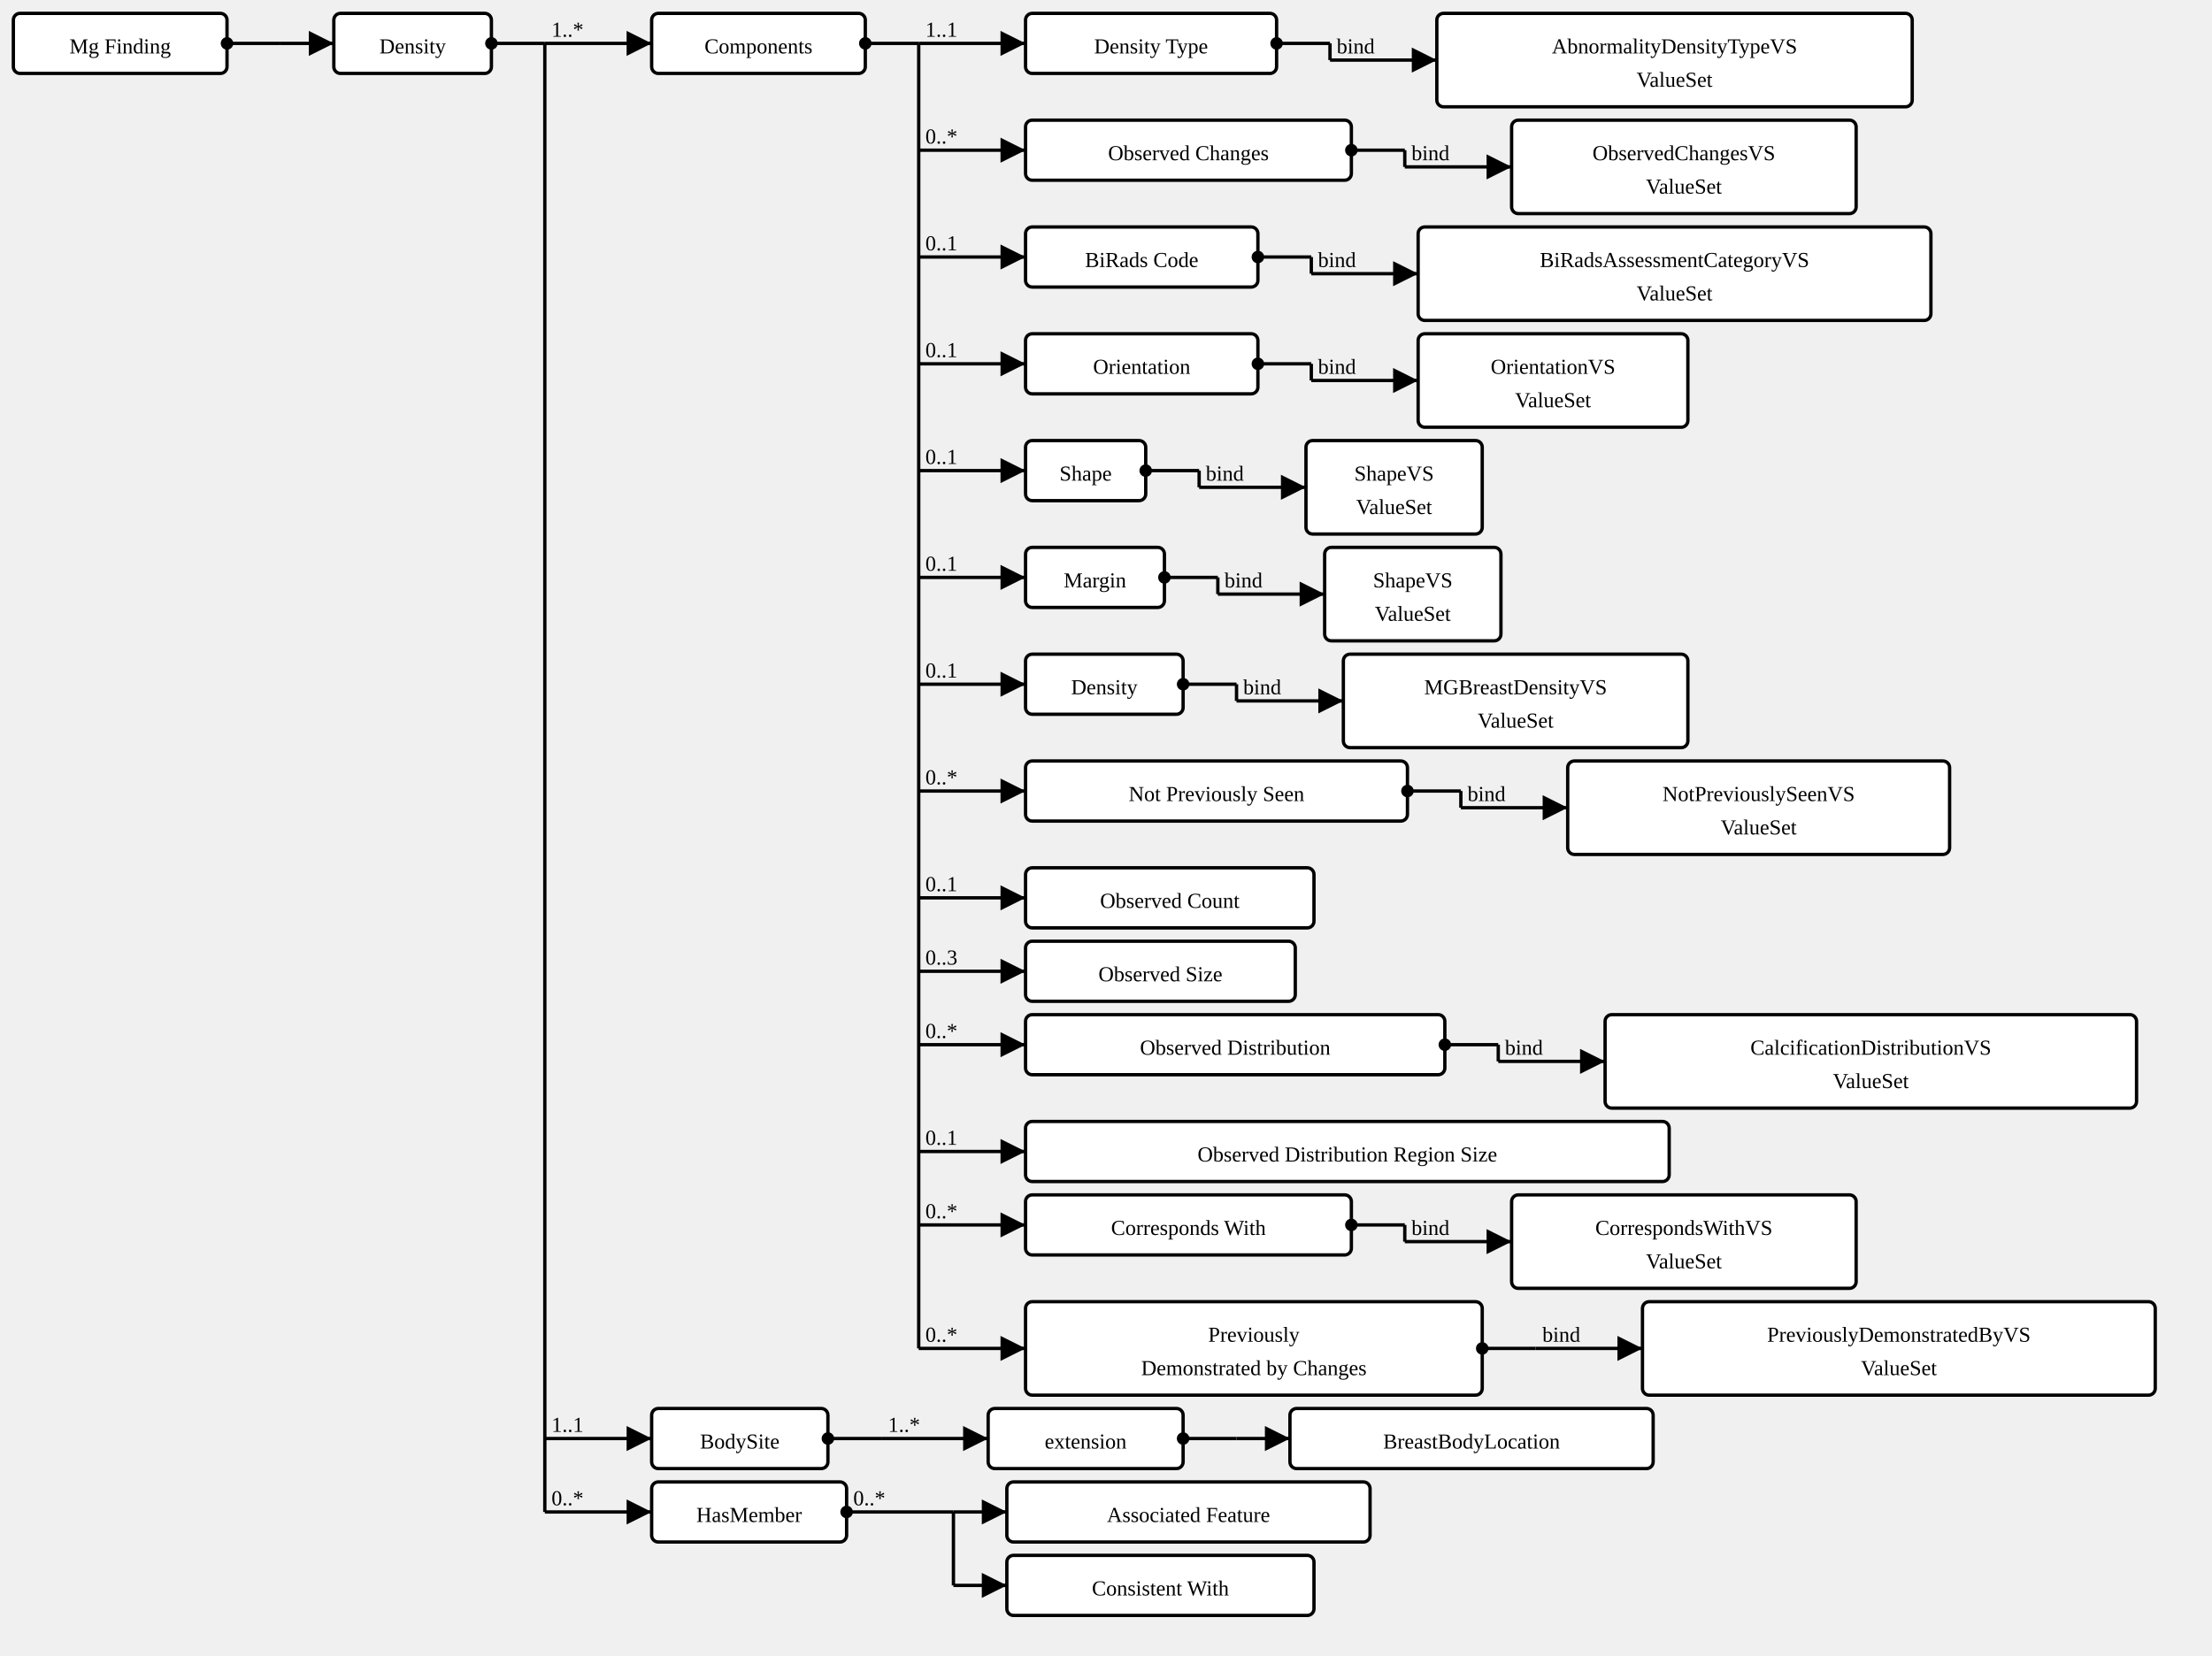
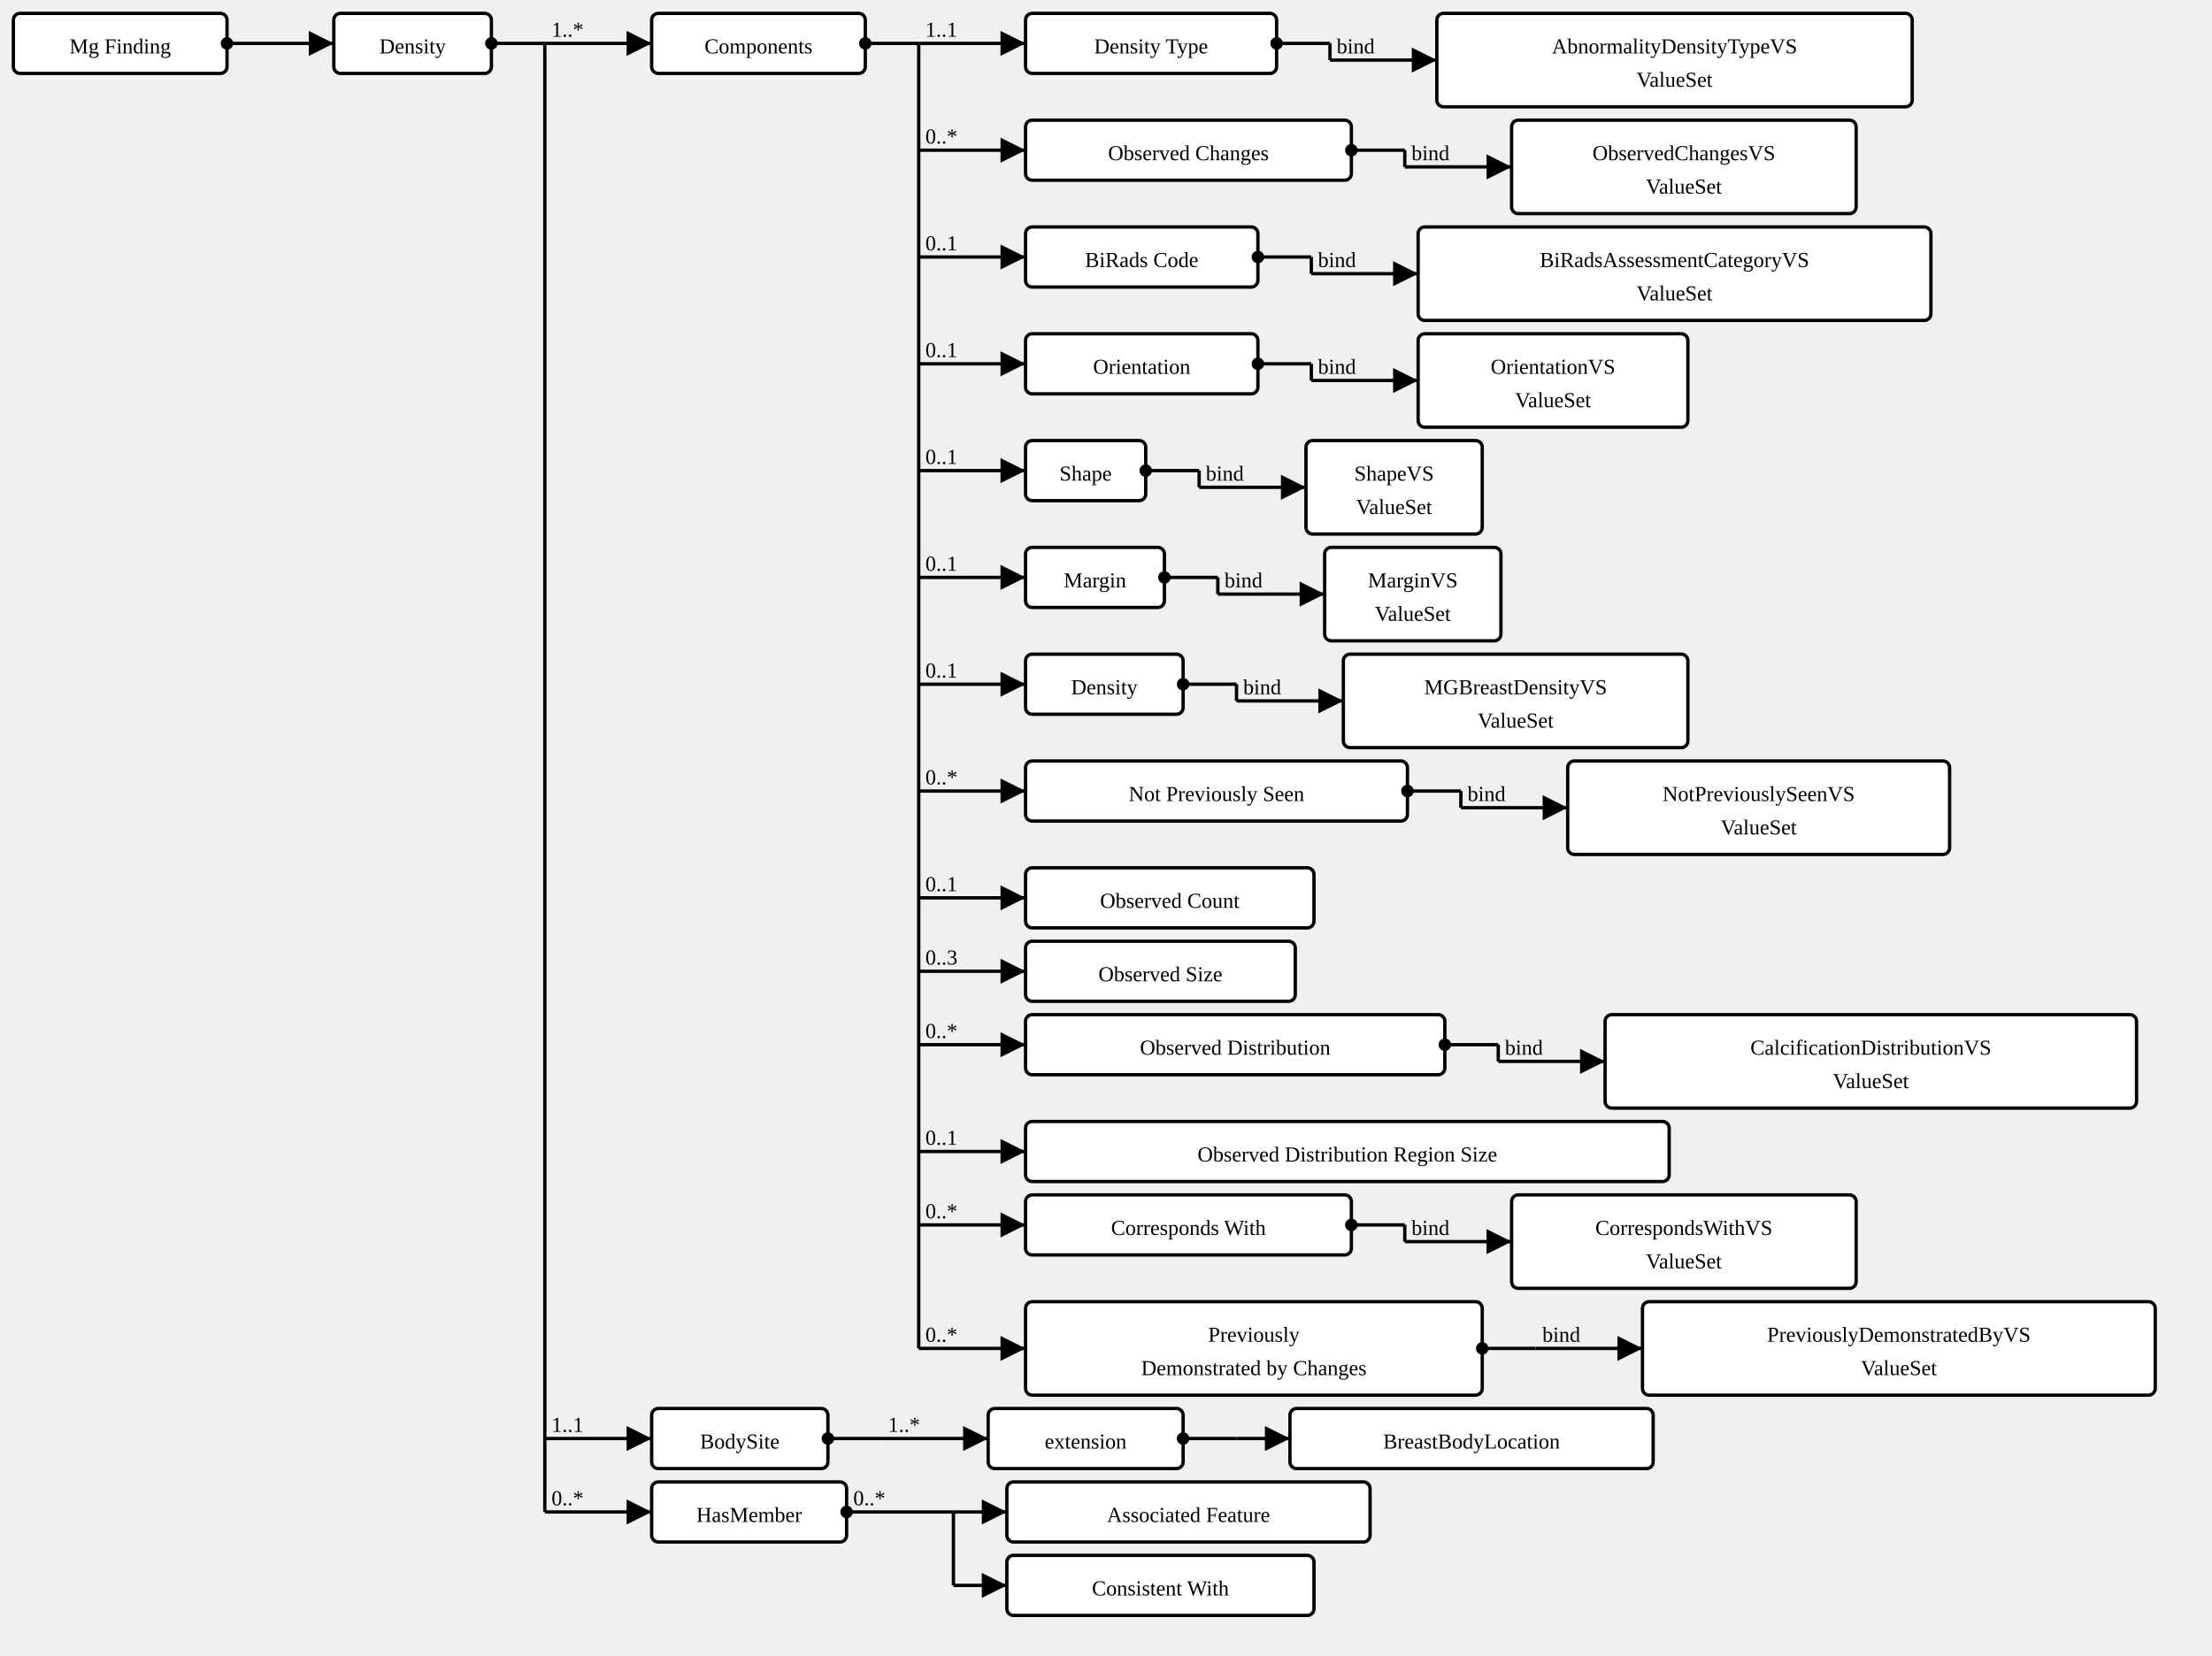
<svg xmlns="http://www.w3.org/2000/svg" version="1.1" width="1242.375" height="930">
  <defs>
    <marker id="arrowStart" markerWidth="3.75" markerHeight="3.75" markerUnits="px" refX="1.875" refY="1.875">
      <circle fill="Black" stroke-width="0" cx="1.875" cy="1.875" r="1.875" />
    </marker>
    <marker id="arrowEnd" markerWidth="7.5" markerHeight="7.5" markerUnits="px" refX="7.5" refY="3.75">
      <polygon fill="Black" stroke-width="0" points="0 0 7.5 3.75 0 7.5" />
    </marker>
  </defs>
  <g>
    <g transform="translate(7.5 7.5)">
      <a href="StructureDefinition-MGFinding.html" target="_top">
        <rect class="profile" fill="White" stroke="Black" stroke-width="1.875" x="0" y="0" width="120" height="33.75" rx="3.75" ry="3.75" />
      </a>
      <a href="StructureDefinition-MGFinding.html" target="_top">
        <text x="60" y="22.5" text-anchor="middle" class="profile">Mg Finding</text>
      </a>
    </g>
    <line stroke="Black" stroke-width="1.875" marker-end="url(#arrowEnd)" x1="157.5" y1="24.375" x2="187.5" y2="24.375" />
    <line stroke="Black" stroke-width="1.875" marker-start="url(#arrowStart)" x1="127.5" y1="24.375" x2="157.5" y2="24.375" />
    <line stroke="Black" stroke-width="1.875" x1="157.5" y1="24.375" x2="157.5" y2="24.375" />
  </g>
  <g>
    <g transform="translate(187.5 7.5)">
      <a href="StructureDefinition-AbnormalityDensity.html" target="_top">
        <rect class="focus" fill="White" stroke="Black" stroke-width="1.875" x="0" y="0" width="88.5" height="33.75" rx="3.75" ry="3.75" />
      </a>
      <a href="StructureDefinition-AbnormalityDensity.html" target="_top">
        <text x="44.25" y="22.5" text-anchor="middle" class="focus">Density</text>
      </a>
    </g>
    <line stroke="Black" stroke-width="1.875" marker-end="url(#arrowEnd)" x1="306" y1="24.375" x2="366" y2="24.375" />
    <text x="309.75" y="20.625" text-anchor="right" class="lhsText">1..*</text>
    <line stroke="Black" stroke-width="1.875" marker-end="url(#arrowEnd)" x1="306" y1="808.125" x2="366" y2="808.125" />
    <text x="309.75" y="804.375" text-anchor="right" class="lhsText">1..1</text>
    <line stroke="Black" stroke-width="1.875" marker-end="url(#arrowEnd)" x1="306" y1="849.375" x2="366" y2="849.375" />
    <text x="309.75" y="845.625" text-anchor="right" class="lhsText">0..*</text>
    <line stroke="Black" stroke-width="1.875" marker-start="url(#arrowStart)" x1="276" y1="24.375" x2="306" y2="24.375" />
    <line stroke="Black" stroke-width="1.875" x1="306" y1="24.375" x2="306" y2="849.375" />
  </g>
  <g>
    <g transform="translate(366 7.5)">
      <a href="StructureDefinition-AbnormalityDensity-definitions.html#Observation.component" target="_top">
        <rect class="element" fill="White" stroke="Black" stroke-width="1.875" x="0" y="0" width="120" height="33.75" rx="3.75" ry="3.75" />
      </a>
      <a href="StructureDefinition-AbnormalityDensity-definitions.html#Observation.component" target="_top">
        <text x="60" y="22.5" text-anchor="middle" class="element">Components</text>
      </a>
    </g>
    <line stroke="Black" stroke-width="1.875" marker-end="url(#arrowEnd)" x1="516" y1="24.375" x2="576" y2="24.375" />
    <text x="519.75" y="20.625" text-anchor="right" class="lhsText">1..1</text>
    <line stroke="Black" stroke-width="1.875" marker-end="url(#arrowEnd)" x1="516" y1="84.375" x2="576" y2="84.375" />
    <text x="519.75" y="80.625" text-anchor="right" class="lhsText">0..*</text>
    <line stroke="Black" stroke-width="1.875" marker-end="url(#arrowEnd)" x1="516" y1="144.375" x2="576" y2="144.375" />
    <text x="519.75" y="140.625" text-anchor="right" class="lhsText">0..1</text>
    <line stroke="Black" stroke-width="1.875" marker-end="url(#arrowEnd)" x1="516" y1="204.375" x2="576" y2="204.375" />
    <text x="519.75" y="200.625" text-anchor="right" class="lhsText">0..1</text>
    <line stroke="Black" stroke-width="1.875" marker-end="url(#arrowEnd)" x1="516" y1="264.375" x2="576" y2="264.375" />
    <text x="519.75" y="260.625" text-anchor="right" class="lhsText">0..1</text>
    <line stroke="Black" stroke-width="1.875" marker-end="url(#arrowEnd)" x1="516" y1="324.375" x2="576" y2="324.375" />
    <text x="519.75" y="320.625" text-anchor="right" class="lhsText">0..1</text>
    <line stroke="Black" stroke-width="1.875" marker-end="url(#arrowEnd)" x1="516" y1="384.375" x2="576" y2="384.375" />
    <text x="519.75" y="380.625" text-anchor="right" class="lhsText">0..1</text>
    <line stroke="Black" stroke-width="1.875" marker-end="url(#arrowEnd)" x1="516" y1="444.375" x2="576" y2="444.375" />
    <text x="519.75" y="440.625" text-anchor="right" class="lhsText">0..*</text>
    <line stroke="Black" stroke-width="1.875" marker-end="url(#arrowEnd)" x1="516" y1="504.375" x2="576" y2="504.375" />
    <text x="519.75" y="500.625" text-anchor="right" class="lhsText">0..1</text>
    <line stroke="Black" stroke-width="1.875" marker-end="url(#arrowEnd)" x1="516" y1="545.625" x2="576" y2="545.625" />
    <text x="519.75" y="541.875" text-anchor="right" class="lhsText">0..3</text>
    <line stroke="Black" stroke-width="1.875" marker-end="url(#arrowEnd)" x1="516" y1="586.875" x2="576" y2="586.875" />
    <text x="519.75" y="583.125" text-anchor="right" class="lhsText">0..*</text>
    <line stroke="Black" stroke-width="1.875" marker-end="url(#arrowEnd)" x1="516" y1="646.875" x2="576" y2="646.875" />
    <text x="519.75" y="643.125" text-anchor="right" class="lhsText">0..1</text>
    <line stroke="Black" stroke-width="1.875" marker-end="url(#arrowEnd)" x1="516" y1="688.125" x2="576" y2="688.125" />
    <text x="519.75" y="684.375" text-anchor="right" class="lhsText">0..*</text>
    <line stroke="Black" stroke-width="1.875" marker-end="url(#arrowEnd)" x1="516" y1="757.5" x2="576" y2="757.5" />
    <text x="519.75" y="753.75" text-anchor="right" class="lhsText">0..*</text>
    <line stroke="Black" stroke-width="1.875" marker-start="url(#arrowStart)" x1="486" y1="24.375" x2="516" y2="24.375" />
    <line stroke="Black" stroke-width="1.875" x1="516" y1="24.375" x2="516" y2="757.5" />
  </g>
  <g>
    <g transform="translate(576 7.5)">
      <a href="StructureDefinition-AbnormalityDensity-definitions.html#Observation.component:densityType" target="_top">
        <rect class="element" fill="White" stroke="Black" stroke-width="1.875" x="0" y="0" width="141" height="33.75" rx="3.75" ry="3.75" />
      </a>
      <a href="StructureDefinition-AbnormalityDensity-definitions.html#Observation.component:densityType" target="_top">
        <text x="70.5" y="22.5" text-anchor="middle" class="element">Density Type</text>
      </a>
    </g>
    <line stroke="Black" stroke-width="1.875" marker-end="url(#arrowEnd)" x1="747" y1="33.75" x2="807" y2="33.75" />
    <text x="750.75" y="30" text-anchor="right" class="lhsText">bind</text>
    <line stroke="Black" stroke-width="1.875" marker-start="url(#arrowStart)" x1="717" y1="24.375" x2="747" y2="24.375" />
    <line stroke="Black" stroke-width="1.875" x1="747" y1="24.375" x2="747" y2="33.75" />
  </g>
  <g>
    <g transform="translate(807.0001 7.5)">
      <a href="ValueSet-AbnormalityDensityTypeVS.html" target="_top">
        <rect class="valueSet" fill="White" stroke="Black" stroke-width="1.875" x="0" y="0" width="267" height="52.5" rx="3.75" ry="3.75" />
      </a>
      <a href="ValueSet-AbnormalityDensityTypeVS.html" target="_top">
        <text x="133.5" y="22.5" text-anchor="middle" class="valueSet">AbnormalityDensityTypeVS</text>
      </a>
      <a href="ValueSet-AbnormalityDensityTypeVS.html" target="_top">
        <text x="133.5" y="41.25" text-anchor="middle" class="valueSet">ValueSet</text>
      </a>
    </g>
  </g>
  <g>
    <g transform="translate(576 67.5)">
      <a href="StructureDefinition-AbnormalityDensity-definitions.html#Observation.component:obsChanges" target="_top">
        <rect class="element" fill="White" stroke="Black" stroke-width="1.875" x="0" y="0" width="183" height="33.75" rx="3.75" ry="3.75" />
      </a>
      <a href="StructureDefinition-AbnormalityDensity-definitions.html#Observation.component:obsChanges" target="_top">
        <text x="91.5" y="22.5" text-anchor="middle" class="element">Observed Changes</text>
      </a>
    </g>
    <line stroke="Black" stroke-width="1.875" marker-end="url(#arrowEnd)" x1="789" y1="93.75" x2="849" y2="93.75" />
    <text x="792.75" y="90" text-anchor="right" class="lhsText">bind</text>
    <line stroke="Black" stroke-width="1.875" marker-start="url(#arrowStart)" x1="759" y1="84.375" x2="789" y2="84.375" />
    <line stroke="Black" stroke-width="1.875" x1="789" y1="84.375" x2="789" y2="93.75" />
  </g>
  <g>
    <g transform="translate(849.0001 67.5)">
      <a href="ValueSet-ObservedChangesVS.html" target="_top">
        <rect class="valueSet" fill="White" stroke="Black" stroke-width="1.875" x="0" y="0" width="193.5" height="52.5" rx="3.75" ry="3.75" />
      </a>
      <a href="ValueSet-ObservedChangesVS.html" target="_top">
        <text x="96.75" y="22.5" text-anchor="middle" class="valueSet">ObservedChangesVS</text>
      </a>
      <a href="ValueSet-ObservedChangesVS.html" target="_top">
        <text x="96.75" y="41.25" text-anchor="middle" class="valueSet">ValueSet</text>
      </a>
    </g>
  </g>
  <g>
    <g transform="translate(576 127.5)">
      <a href="StructureDefinition-AbnormalityDensity-definitions.html#Observation.component:biRadsAssessmentCategory" target="_top">
        <rect class="element" fill="White" stroke="Black" stroke-width="1.875" x="0" y="0" width="130.5" height="33.75" rx="3.75" ry="3.75" />
      </a>
      <a href="StructureDefinition-AbnormalityDensity-definitions.html#Observation.component:biRadsAssessmentCategory" target="_top">
        <text x="65.25" y="22.5" text-anchor="middle" class="element">BiRads Code</text>
      </a>
    </g>
    <line stroke="Black" stroke-width="1.875" marker-end="url(#arrowEnd)" x1="736.5" y1="153.75" x2="796.5" y2="153.75" />
    <text x="740.25" y="150" text-anchor="right" class="lhsText">bind</text>
    <line stroke="Black" stroke-width="1.875" marker-start="url(#arrowStart)" x1="706.5" y1="144.375" x2="736.5" y2="144.375" />
    <line stroke="Black" stroke-width="1.875" x1="736.5" y1="144.375" x2="736.5" y2="153.75" />
  </g>
  <g>
    <g transform="translate(796.5001 127.5)">
      <a href="ValueSet-BiRadsAssessmentCategoryVS.html" target="_top">
        <rect class="valueSet" fill="White" stroke="Black" stroke-width="1.875" x="0" y="0" width="288" height="52.5" rx="3.75" ry="3.75" />
      </a>
      <a href="ValueSet-BiRadsAssessmentCategoryVS.html" target="_top">
        <text x="144" y="22.5" text-anchor="middle" class="valueSet">BiRadsAssessmentCategoryVS</text>
      </a>
      <a href="ValueSet-BiRadsAssessmentCategoryVS.html" target="_top">
        <text x="144" y="41.25" text-anchor="middle" class="valueSet">ValueSet</text>
      </a>
    </g>
  </g>
  <g>
    <g transform="translate(576 187.5)">
      <a href="StructureDefinition-AbnormalityDensity-definitions.html#Observation.component:orientation" target="_top">
        <rect class="element" fill="White" stroke="Black" stroke-width="1.875" x="0" y="0" width="130.5" height="33.75" rx="3.75" ry="3.75" />
      </a>
      <a href="StructureDefinition-AbnormalityDensity-definitions.html#Observation.component:orientation" target="_top">
        <text x="65.25" y="22.5" text-anchor="middle" class="element">Orientation</text>
      </a>
    </g>
    <line stroke="Black" stroke-width="1.875" marker-end="url(#arrowEnd)" x1="736.5" y1="213.75" x2="796.5" y2="213.75" />
    <text x="740.25" y="210" text-anchor="right" class="lhsText">bind</text>
    <line stroke="Black" stroke-width="1.875" marker-start="url(#arrowStart)" x1="706.5" y1="204.375" x2="736.5" y2="204.375" />
    <line stroke="Black" stroke-width="1.875" x1="736.5" y1="204.375" x2="736.5" y2="213.75" />
  </g>
  <g>
    <g transform="translate(796.5001 187.5)">
      <a href="ValueSet-OrientationVS.html" target="_top">
        <rect class="valueSet" fill="White" stroke="Black" stroke-width="1.875" x="0" y="0" width="151.5" height="52.5" rx="3.75" ry="3.75" />
      </a>
      <a href="ValueSet-OrientationVS.html" target="_top">
        <text x="75.75" y="22.5" text-anchor="middle" class="valueSet">OrientationVS</text>
      </a>
      <a href="ValueSet-OrientationVS.html" target="_top">
        <text x="75.75" y="41.25" text-anchor="middle" class="valueSet">ValueSet</text>
      </a>
    </g>
  </g>
  <g>
    <g transform="translate(576 247.5)">
      <a href="StructureDefinition-AbnormalityDensity-definitions.html#Observation.component:shape" target="_top">
        <rect class="element" fill="White" stroke="Black" stroke-width="1.875" x="0" y="0" width="67.5" height="33.75" rx="3.75" ry="3.75" />
      </a>
      <a href="StructureDefinition-AbnormalityDensity-definitions.html#Observation.component:shape" target="_top">
        <text x="33.75" y="22.5" text-anchor="middle" class="element">Shape</text>
      </a>
    </g>
    <line stroke="Black" stroke-width="1.875" marker-end="url(#arrowEnd)" x1="673.5" y1="273.75" x2="733.5" y2="273.75" />
    <text x="677.25" y="270" text-anchor="right" class="lhsText">bind</text>
    <line stroke="Black" stroke-width="1.875" marker-start="url(#arrowStart)" x1="643.5" y1="264.375" x2="673.5" y2="264.375" />
    <line stroke="Black" stroke-width="1.875" x1="673.5" y1="264.375" x2="673.5" y2="273.75" />
  </g>
  <g>
    <g transform="translate(733.5 247.5)">
      <a href="ValueSet-ShapeVS.html" target="_top">
        <rect class="valueSet" fill="White" stroke="Black" stroke-width="1.875" x="0" y="0" width="99" height="52.5" rx="3.75" ry="3.75" />
      </a>
      <a href="ValueSet-ShapeVS.html" target="_top">
        <text x="49.5" y="22.5" text-anchor="middle" class="valueSet">ShapeVS</text>
      </a>
      <a href="ValueSet-ShapeVS.html" target="_top">
        <text x="49.5" y="41.25" text-anchor="middle" class="valueSet">ValueSet</text>
      </a>
    </g>
  </g>
  <g>
    <g transform="translate(576 307.5)">
      <a href="StructureDefinition-AbnormalityDensity-definitions.html#Observation.component:margin" target="_top">
        <rect class="element" fill="White" stroke="Black" stroke-width="1.875" x="0" y="0" width="78" height="33.75" rx="3.75" ry="3.75" />
      </a>
      <a href="StructureDefinition-AbnormalityDensity-definitions.html#Observation.component:margin" target="_top">
        <text x="39" y="22.5" text-anchor="middle" class="element">Margin</text>
      </a>
    </g>
    <line stroke="Black" stroke-width="1.875" marker-end="url(#arrowEnd)" x1="684" y1="333.75" x2="744" y2="333.75" />
    <text x="687.75" y="330" text-anchor="right" class="lhsText">bind</text>
    <line stroke="Black" stroke-width="1.875" marker-start="url(#arrowStart)" x1="654" y1="324.375" x2="684" y2="324.375" />
    <line stroke="Black" stroke-width="1.875" x1="684" y1="324.375" x2="684" y2="333.75" />
  </g>
  <g>
    <g transform="translate(744.0001 307.5)">
-       <a href="ValueSet-ShapeVS.html" target="_top">
+       <a href="ValueSet-MarginVS.html" target="_top">
        <rect class="valueSet" fill="White" stroke="Black" stroke-width="1.875" x="0" y="0" width="99" height="52.5" rx="3.75" ry="3.75" />
      </a>
-       <a href="ValueSet-ShapeVS.html" target="_top">
-         <text x="49.5" y="22.5" text-anchor="middle" class="valueSet">ShapeVS</text>
-       </a>
-       <a href="ValueSet-ShapeVS.html" target="_top">
+       <a href="ValueSet-MarginVS.html" target="_top">
+         <text x="49.5" y="22.5" text-anchor="middle" class="valueSet">MarginVS</text>
+       </a>
+       <a href="ValueSet-MarginVS.html" target="_top">
        <text x="49.5" y="41.25" text-anchor="middle" class="valueSet">ValueSet</text>
      </a>
    </g>
  </g>
  <g>
    <g transform="translate(576 367.5)">
      <a href="StructureDefinition-AbnormalityDensity-definitions.html#Observation.component:mgBreastDensity" target="_top">
        <rect class="element" fill="White" stroke="Black" stroke-width="1.875" x="0" y="0" width="88.5" height="33.75" rx="3.75" ry="3.75" />
      </a>
      <a href="StructureDefinition-AbnormalityDensity-definitions.html#Observation.component:mgBreastDensity" target="_top">
        <text x="44.25" y="22.5" text-anchor="middle" class="element">Density</text>
      </a>
    </g>
    <line stroke="Black" stroke-width="1.875" marker-end="url(#arrowEnd)" x1="694.5" y1="393.75" x2="754.5" y2="393.75" />
    <text x="698.25" y="390" text-anchor="right" class="lhsText">bind</text>
    <line stroke="Black" stroke-width="1.875" marker-start="url(#arrowStart)" x1="664.5" y1="384.375" x2="694.5" y2="384.375" />
    <line stroke="Black" stroke-width="1.875" x1="694.5" y1="384.375" x2="694.5" y2="393.75" />
  </g>
  <g>
    <g transform="translate(754.5001 367.5)">
      <a href="ValueSet-MGBreastDensityVS.html" target="_top">
        <rect class="valueSet" fill="White" stroke="Black" stroke-width="1.875" x="0" y="0" width="193.5" height="52.5" rx="3.75" ry="3.75" />
      </a>
      <a href="ValueSet-MGBreastDensityVS.html" target="_top">
        <text x="96.75" y="22.5" text-anchor="middle" class="valueSet">MGBreastDensityVS</text>
      </a>
      <a href="ValueSet-MGBreastDensityVS.html" target="_top">
        <text x="96.75" y="41.25" text-anchor="middle" class="valueSet">ValueSet</text>
      </a>
    </g>
  </g>
  <g>
    <g transform="translate(576 427.5)">
      <a href="StructureDefinition-AbnormalityDensity-definitions.html#Observation.component:notPreviouslySeen" target="_top">
        <rect class="element" fill="White" stroke="Black" stroke-width="1.875" x="0" y="0" width="214.5" height="33.75" rx="3.75" ry="3.75" />
      </a>
      <a href="StructureDefinition-AbnormalityDensity-definitions.html#Observation.component:notPreviouslySeen" target="_top">
        <text x="107.25" y="22.5" text-anchor="middle" class="element">Not Previously Seen</text>
      </a>
    </g>
    <line stroke="Black" stroke-width="1.875" marker-end="url(#arrowEnd)" x1="820.5" y1="453.75" x2="880.5" y2="453.75" />
    <text x="824.25" y="450" text-anchor="right" class="lhsText">bind</text>
    <line stroke="Black" stroke-width="1.875" marker-start="url(#arrowStart)" x1="790.5" y1="444.375" x2="820.5" y2="444.375" />
    <line stroke="Black" stroke-width="1.875" x1="820.5" y1="444.375" x2="820.5" y2="453.75" />
  </g>
  <g>
    <g transform="translate(880.5 427.5)">
      <a href="ValueSet-NotPreviouslySeenVS.html" target="_top">
        <rect class="valueSet" fill="White" stroke="Black" stroke-width="1.875" x="0" y="0" width="214.5" height="52.5" rx="3.75" ry="3.75" />
      </a>
      <a href="ValueSet-NotPreviouslySeenVS.html" target="_top">
        <text x="107.25" y="22.5" text-anchor="middle" class="valueSet">NotPreviouslySeenVS</text>
      </a>
      <a href="ValueSet-NotPreviouslySeenVS.html" target="_top">
        <text x="107.25" y="41.25" text-anchor="middle" class="valueSet">ValueSet</text>
      </a>
    </g>
  </g>
  <g>
    <g transform="translate(576 487.5)">
      <a href="StructureDefinition-AbnormalityDensity-definitions.html#Observation.component:observedCount" target="_top">
        <rect class="element" fill="White" stroke="Black" stroke-width="1.875" x="0" y="0" width="162" height="33.75" rx="3.75" ry="3.75" />
      </a>
      <a href="StructureDefinition-AbnormalityDensity-definitions.html#Observation.component:observedCount" target="_top">
        <text x="81" y="22.5" text-anchor="middle" class="element">Observed Count</text>
      </a>
    </g>
  </g>
  <g>
    <g transform="translate(576 528.75)">
      <a href="StructureDefinition-AbnormalityDensity-definitions.html#Observation.component:obsSize" target="_top">
        <rect class="element" fill="White" stroke="Black" stroke-width="1.875" x="0" y="0" width="151.5" height="33.75" rx="3.75" ry="3.75" />
      </a>
      <a href="StructureDefinition-AbnormalityDensity-definitions.html#Observation.component:obsSize" target="_top">
        <text x="75.75" y="22.5" text-anchor="middle" class="element">Observed Size</text>
      </a>
    </g>
  </g>
  <g>
    <g transform="translate(576 570)">
      <a href="StructureDefinition-AbnormalityDensity-definitions.html#Observation.component:obsDistribution" target="_top">
        <rect class="element" fill="White" stroke="Black" stroke-width="1.875" x="0" y="0" width="235.5" height="33.75" rx="3.75" ry="3.75" />
      </a>
      <a href="StructureDefinition-AbnormalityDensity-definitions.html#Observation.component:obsDistribution" target="_top">
        <text x="117.75" y="22.5" text-anchor="middle" class="element">Observed Distribution</text>
      </a>
    </g>
    <line stroke="Black" stroke-width="1.875" marker-end="url(#arrowEnd)" x1="841.5" y1="596.25" x2="901.5" y2="596.25" />
    <text x="845.25" y="592.5" text-anchor="right" class="lhsText">bind</text>
    <line stroke="Black" stroke-width="1.875" marker-start="url(#arrowStart)" x1="811.5" y1="586.875" x2="841.5" y2="586.875" />
    <line stroke="Black" stroke-width="1.875" x1="841.5" y1="586.875" x2="841.5" y2="596.25" />
  </g>
  <g>
    <g transform="translate(901.5001 570)">
      <a href="ValueSet-CalcificationDistributionVS.html" target="_top">
        <rect class="valueSet" fill="White" stroke="Black" stroke-width="1.875" x="0" y="0" width="298.5" height="52.5" rx="3.75" ry="3.75" />
      </a>
      <a href="ValueSet-CalcificationDistributionVS.html" target="_top">
        <text x="149.25" y="22.5" text-anchor="middle" class="valueSet">CalcificationDistributionVS</text>
      </a>
      <a href="ValueSet-CalcificationDistributionVS.html" target="_top">
        <text x="149.25" y="41.25" text-anchor="middle" class="valueSet">ValueSet</text>
      </a>
    </g>
  </g>
  <g>
    <g transform="translate(576 630)">
      <a href="StructureDefinition-AbnormalityDensity-definitions.html#Observation.component:obsDistRegionSize" target="_top">
        <rect class="element" fill="White" stroke="Black" stroke-width="1.875" x="0" y="0" width="361.5" height="33.75" rx="3.75" ry="3.75" />
      </a>
      <a href="StructureDefinition-AbnormalityDensity-definitions.html#Observation.component:obsDistRegionSize" target="_top">
        <text x="180.75" y="22.5" text-anchor="middle" class="element">Observed Distribution Region Size</text>
      </a>
    </g>
  </g>
  <g>
    <g transform="translate(576 671.25)">
      <a href="StructureDefinition-AbnormalityDensity-definitions.html#Observation.component:correspondsWith" target="_top">
        <rect class="element" fill="White" stroke="Black" stroke-width="1.875" x="0" y="0" width="183" height="33.75" rx="3.75" ry="3.75" />
      </a>
      <a href="StructureDefinition-AbnormalityDensity-definitions.html#Observation.component:correspondsWith" target="_top">
        <text x="91.5" y="22.5" text-anchor="middle" class="element">Corresponds With</text>
      </a>
    </g>
    <line stroke="Black" stroke-width="1.875" marker-end="url(#arrowEnd)" x1="789" y1="697.5" x2="849" y2="697.5" />
    <text x="792.75" y="693.75" text-anchor="right" class="lhsText">bind</text>
    <line stroke="Black" stroke-width="1.875" marker-start="url(#arrowStart)" x1="759" y1="688.125" x2="789" y2="688.125" />
    <line stroke="Black" stroke-width="1.875" x1="789" y1="688.125" x2="789" y2="697.5" />
  </g>
  <g>
    <g transform="translate(849.0001 671.25)">
      <a href="ValueSet-CorrespondsWithVS.html" target="_top">
        <rect class="valueSet" fill="White" stroke="Black" stroke-width="1.875" x="0" y="0" width="193.5" height="52.5" rx="3.75" ry="3.75" />
      </a>
      <a href="ValueSet-CorrespondsWithVS.html" target="_top">
        <text x="96.75" y="22.5" text-anchor="middle" class="valueSet">CorrespondsWithVS</text>
      </a>
      <a href="ValueSet-CorrespondsWithVS.html" target="_top">
        <text x="96.75" y="41.25" text-anchor="middle" class="valueSet">ValueSet</text>
      </a>
    </g>
  </g>
  <g>
    <g transform="translate(576 731.25)">
      <a href="StructureDefinition-AbnormalityDensity-definitions.html#Observation.component:prevDemBy" target="_top">
        <rect class="element" fill="White" stroke="Black" stroke-width="1.875" x="0" y="0" width="256.5" height="52.5" rx="3.75" ry="3.75" />
      </a>
      <a href="StructureDefinition-AbnormalityDensity-definitions.html#Observation.component:prevDemBy" target="_top">
        <text x="128.25" y="22.5" text-anchor="middle" class="element">Previously</text>
      </a>
      <a href="StructureDefinition-AbnormalityDensity-definitions.html#Observation.component:prevDemBy" target="_top">
        <text x="128.25" y="41.25" text-anchor="middle" class="element">Demonstrated by Changes</text>
      </a>
    </g>
    <line stroke="Black" stroke-width="1.875" marker-end="url(#arrowEnd)" x1="862.5" y1="757.5" x2="922.5" y2="757.5" />
    <text x="866.25" y="753.75" text-anchor="right" class="lhsText">bind</text>
    <line stroke="Black" stroke-width="1.875" marker-start="url(#arrowStart)" x1="832.5" y1="757.5" x2="862.5" y2="757.5" />
    <line stroke="Black" stroke-width="1.875" x1="862.5" y1="757.5" x2="862.5" y2="757.5" />
  </g>
  <g>
    <g transform="translate(922.5 731.25)">
      <a href="ValueSet-PreviouslyDemonstratedByVS.html" target="_top">
        <rect class="valueSet" fill="White" stroke="Black" stroke-width="1.875" x="0" y="0" width="288" height="52.5" rx="3.75" ry="3.75" />
      </a>
      <a href="ValueSet-PreviouslyDemonstratedByVS.html" target="_top">
        <text x="144" y="22.5" text-anchor="middle" class="valueSet">PreviouslyDemonstratedByVS</text>
      </a>
      <a href="ValueSet-PreviouslyDemonstratedByVS.html" target="_top">
        <text x="144" y="41.25" text-anchor="middle" class="valueSet">ValueSet</text>
      </a>
    </g>
  </g>
  <g>
    <g transform="translate(366 791.25)">
      <a href="StructureDefinition-AbnormalityDensity-definitions.html#Observation.bodySite" target="_top">
        <rect class="element" fill="White" stroke="Black" stroke-width="1.875" x="0" y="0" width="99" height="33.75" rx="3.75" ry="3.75" />
      </a>
      <a href="StructureDefinition-AbnormalityDensity-definitions.html#Observation.bodySite" target="_top">
        <text x="49.5" y="22.5" text-anchor="middle" class="element">BodySite</text>
      </a>
    </g>
    <line stroke="Black" stroke-width="1.875" marker-end="url(#arrowEnd)" x1="495" y1="808.125" x2="555" y2="808.125" />
    <text x="498.75" y="804.375" text-anchor="right" class="lhsText">1..*</text>
    <line stroke="Black" stroke-width="1.875" marker-start="url(#arrowStart)" x1="465" y1="808.125" x2="495" y2="808.125" />
    <line stroke="Black" stroke-width="1.875" x1="495" y1="808.125" x2="495" y2="808.125" />
  </g>
  <g>
    <g transform="translate(555 791.25)">
      <a href="StructureDefinition-AbnormalityDensity-definitions.html#Observation.bodySite.extension" target="_top">
        <rect class="element" fill="White" stroke="Black" stroke-width="1.875" x="0" y="0" width="109.5" height="33.75" rx="3.75" ry="3.75" />
      </a>
      <a href="StructureDefinition-AbnormalityDensity-definitions.html#Observation.bodySite.extension" target="_top">
        <text x="54.75" y="22.5" text-anchor="middle" class="element">extension</text>
      </a>
    </g>
    <line stroke="Black" stroke-width="1.875" marker-end="url(#arrowEnd)" x1="694.5" y1="808.125" x2="724.5" y2="808.125" />
    <line stroke="Black" stroke-width="1.875" marker-start="url(#arrowStart)" x1="664.5" y1="808.125" x2="694.5" y2="808.125" />
    <line stroke="Black" stroke-width="1.875" x1="694.5" y1="808.125" x2="694.5" y2="808.125" />
  </g>
  <g>
    <g transform="translate(724.5 791.25)">
      <a href="StructureDefinition-BreastBodyLocationExtension.html" target="_top">
        <rect class="extension" fill="White" stroke="Black" stroke-width="1.875" x="0" y="0" width="204" height="33.75" rx="3.75" ry="3.75" />
      </a>
      <a href="StructureDefinition-BreastBodyLocationExtension.html" target="_top">
        <text x="102" y="22.5" text-anchor="middle" class="extension">BreastBodyLocation</text>
      </a>
    </g>
  </g>
  <g>
    <g transform="translate(366 832.5)">
      <a href="StructureDefinition-AbnormalityDensity-definitions.html#Observation.hasMember" target="_top">
        <rect class="element" fill="White" stroke="Black" stroke-width="1.875" x="0" y="0" width="109.5" height="33.75" rx="3.75" ry="3.75" />
      </a>
      <a href="StructureDefinition-AbnormalityDensity-definitions.html#Observation.hasMember" target="_top">
        <text x="54.75" y="22.5" text-anchor="middle" class="element">HasMember</text>
      </a>
    </g>
    <line stroke="Black" stroke-width="1.875" marker-end="url(#arrowEnd)" x1="535.5" y1="849.375" x2="565.5" y2="849.375" />
    <line stroke="Black" stroke-width="1.875" marker-end="url(#arrowEnd)" x1="535.5" y1="890.625" x2="565.5" y2="890.625" />
    <line stroke="Black" stroke-width="1.875" marker-start="url(#arrowStart)" x1="475.5" y1="849.375" x2="535.5" y2="849.375" />
    <text x="479.25" y="845.625" text-anchor="left" class="rhsText">0..*</text>
    <line stroke="Black" stroke-width="1.875" x1="535.5" y1="849.375" x2="535.5" y2="890.625" />
  </g>
  <g>
    <g transform="translate(565.4999 832.5)">
      <a href="StructureDefinition-AssociatedFeature.html" target="_top">
        <rect class="profile" fill="White" stroke="Black" stroke-width="1.875" x="0" y="0" width="204" height="33.75" rx="3.75" ry="3.75" />
      </a>
      <a href="StructureDefinition-AssociatedFeature.html" target="_top">
        <text x="102" y="22.5" text-anchor="middle" class="profile">Associated Feature</text>
      </a>
    </g>
  </g>
  <g>
    <g transform="translate(565.4999 873.75)">
      <a href="StructureDefinition-ConsistentWith.html" target="_top">
        <rect class="profile" fill="White" stroke="Black" stroke-width="1.875" x="0" y="0" width="172.5" height="33.75" rx="3.75" ry="3.75" />
      </a>
      <a href="StructureDefinition-ConsistentWith.html" target="_top">
        <text x="86.25" y="22.5" text-anchor="middle" class="profile">Consistent With</text>
      </a>
    </g>
  </g>
</svg>
